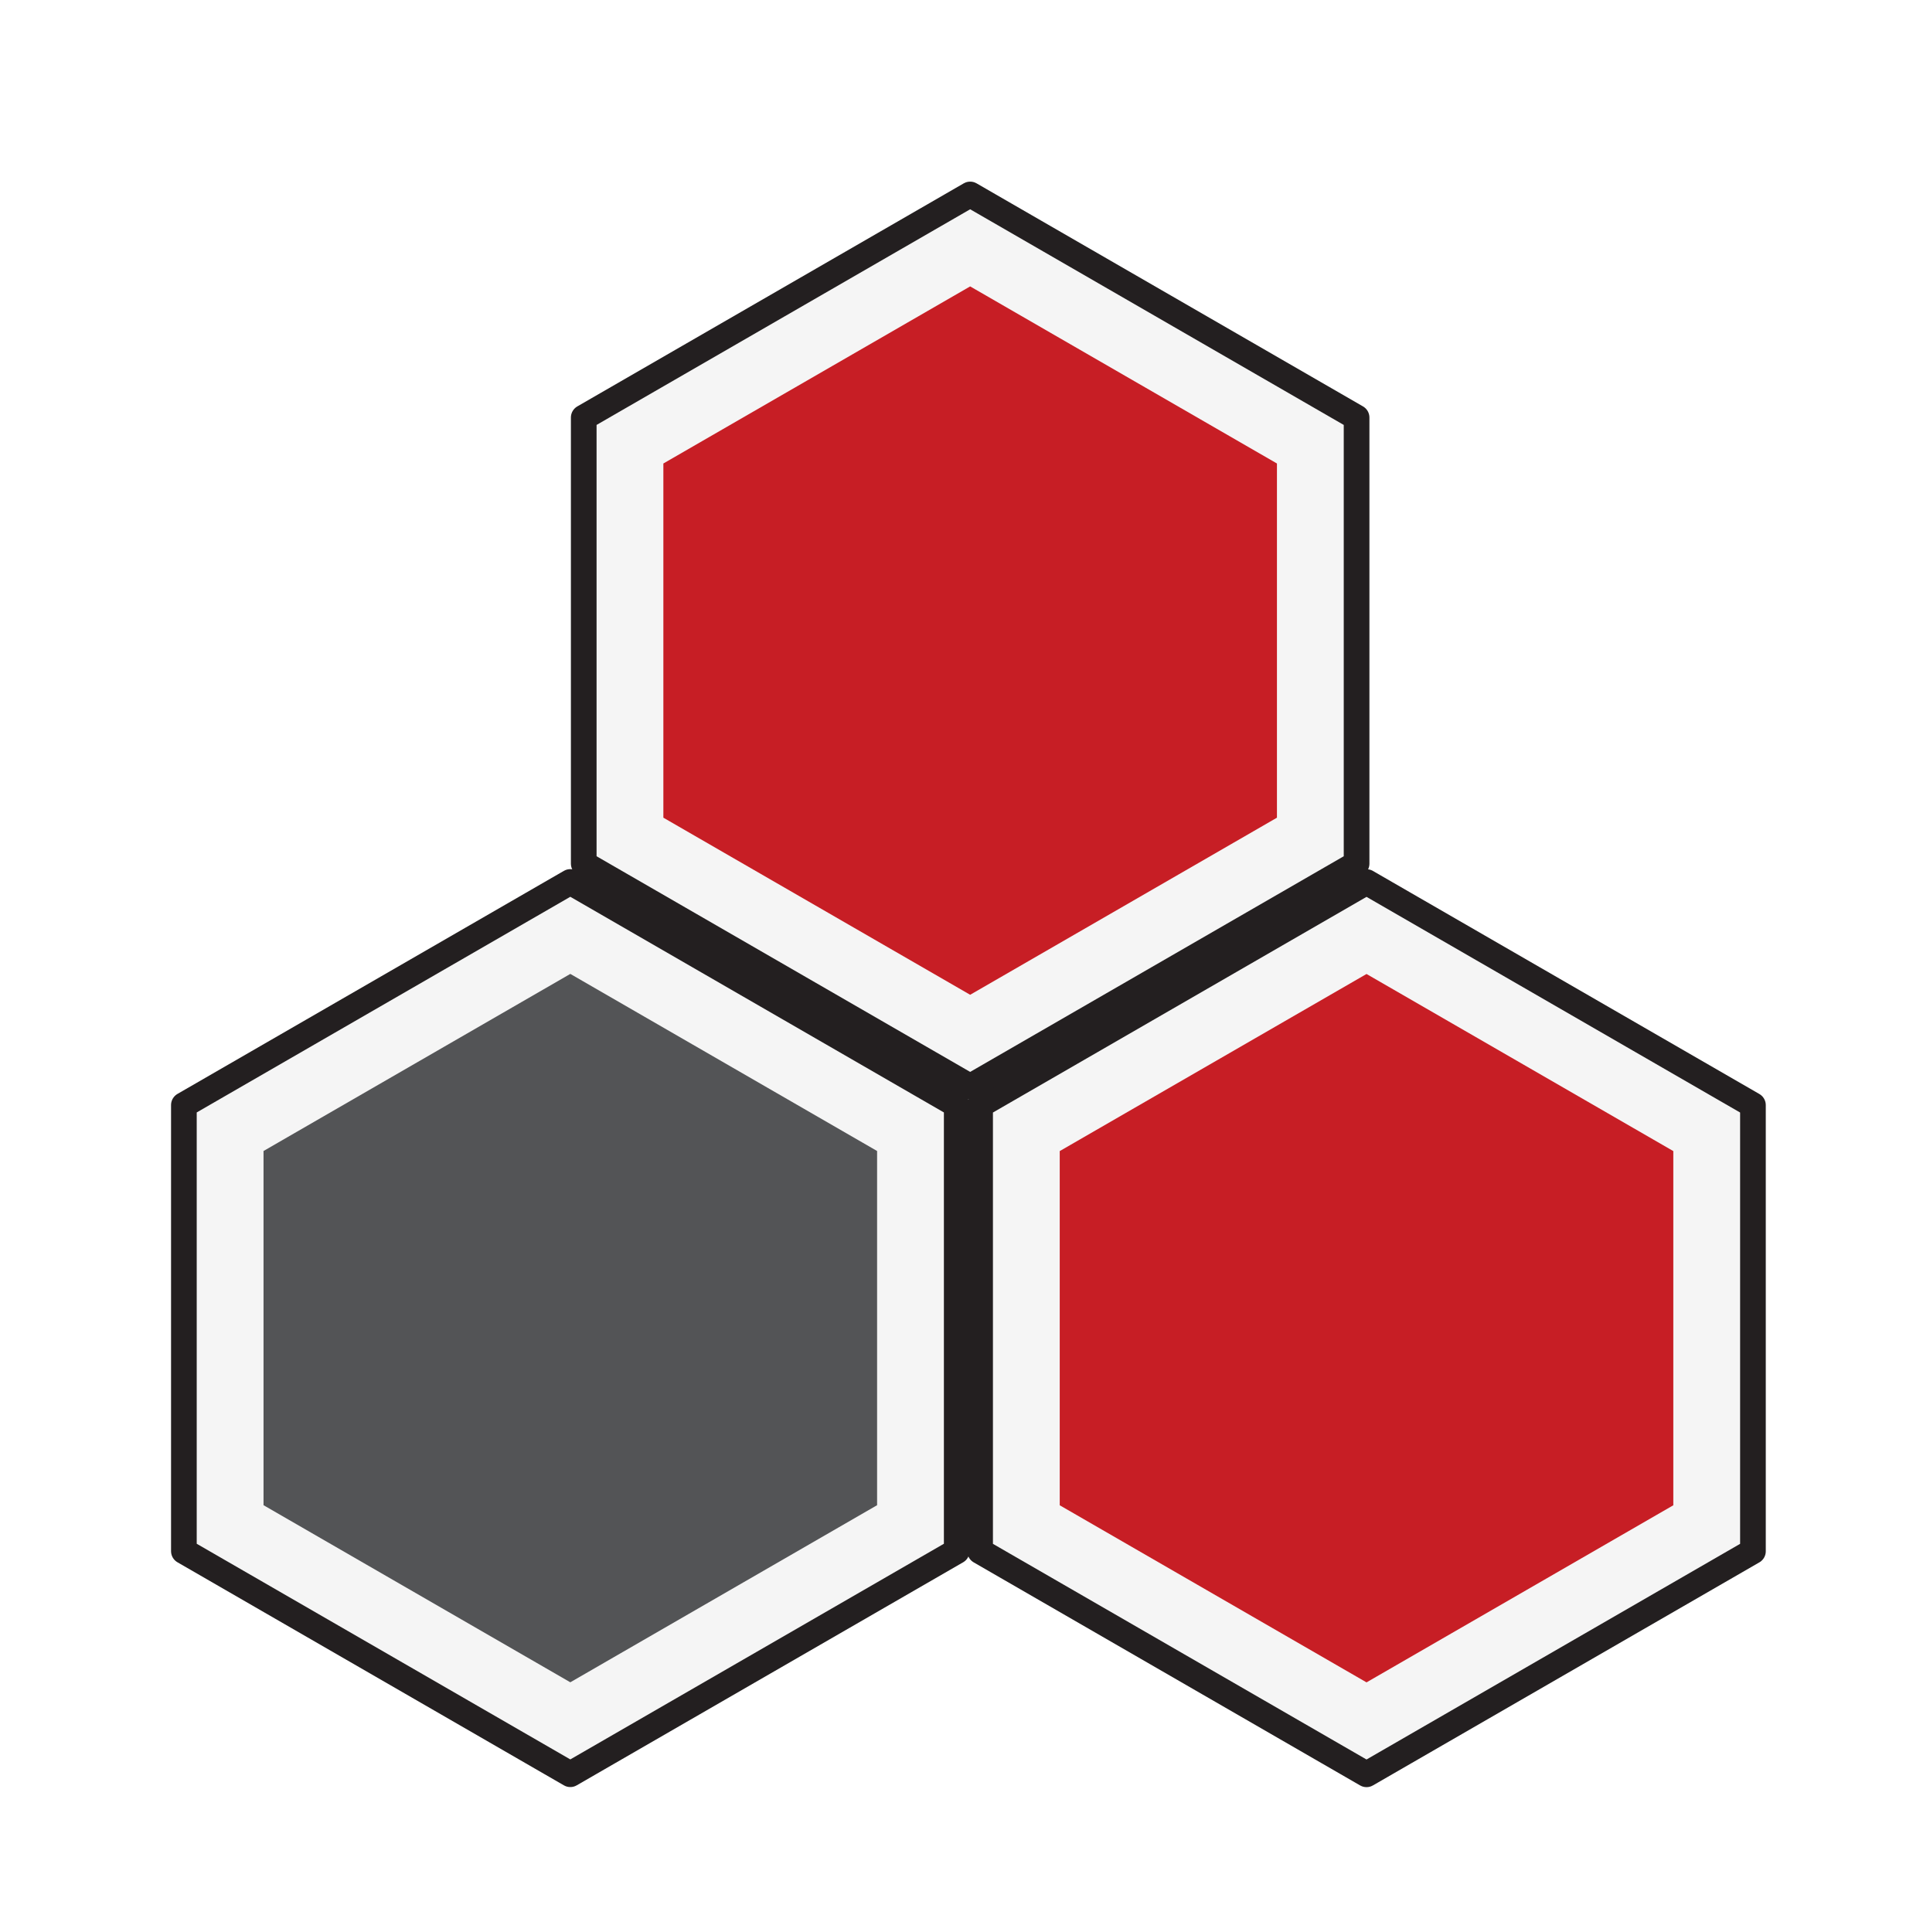
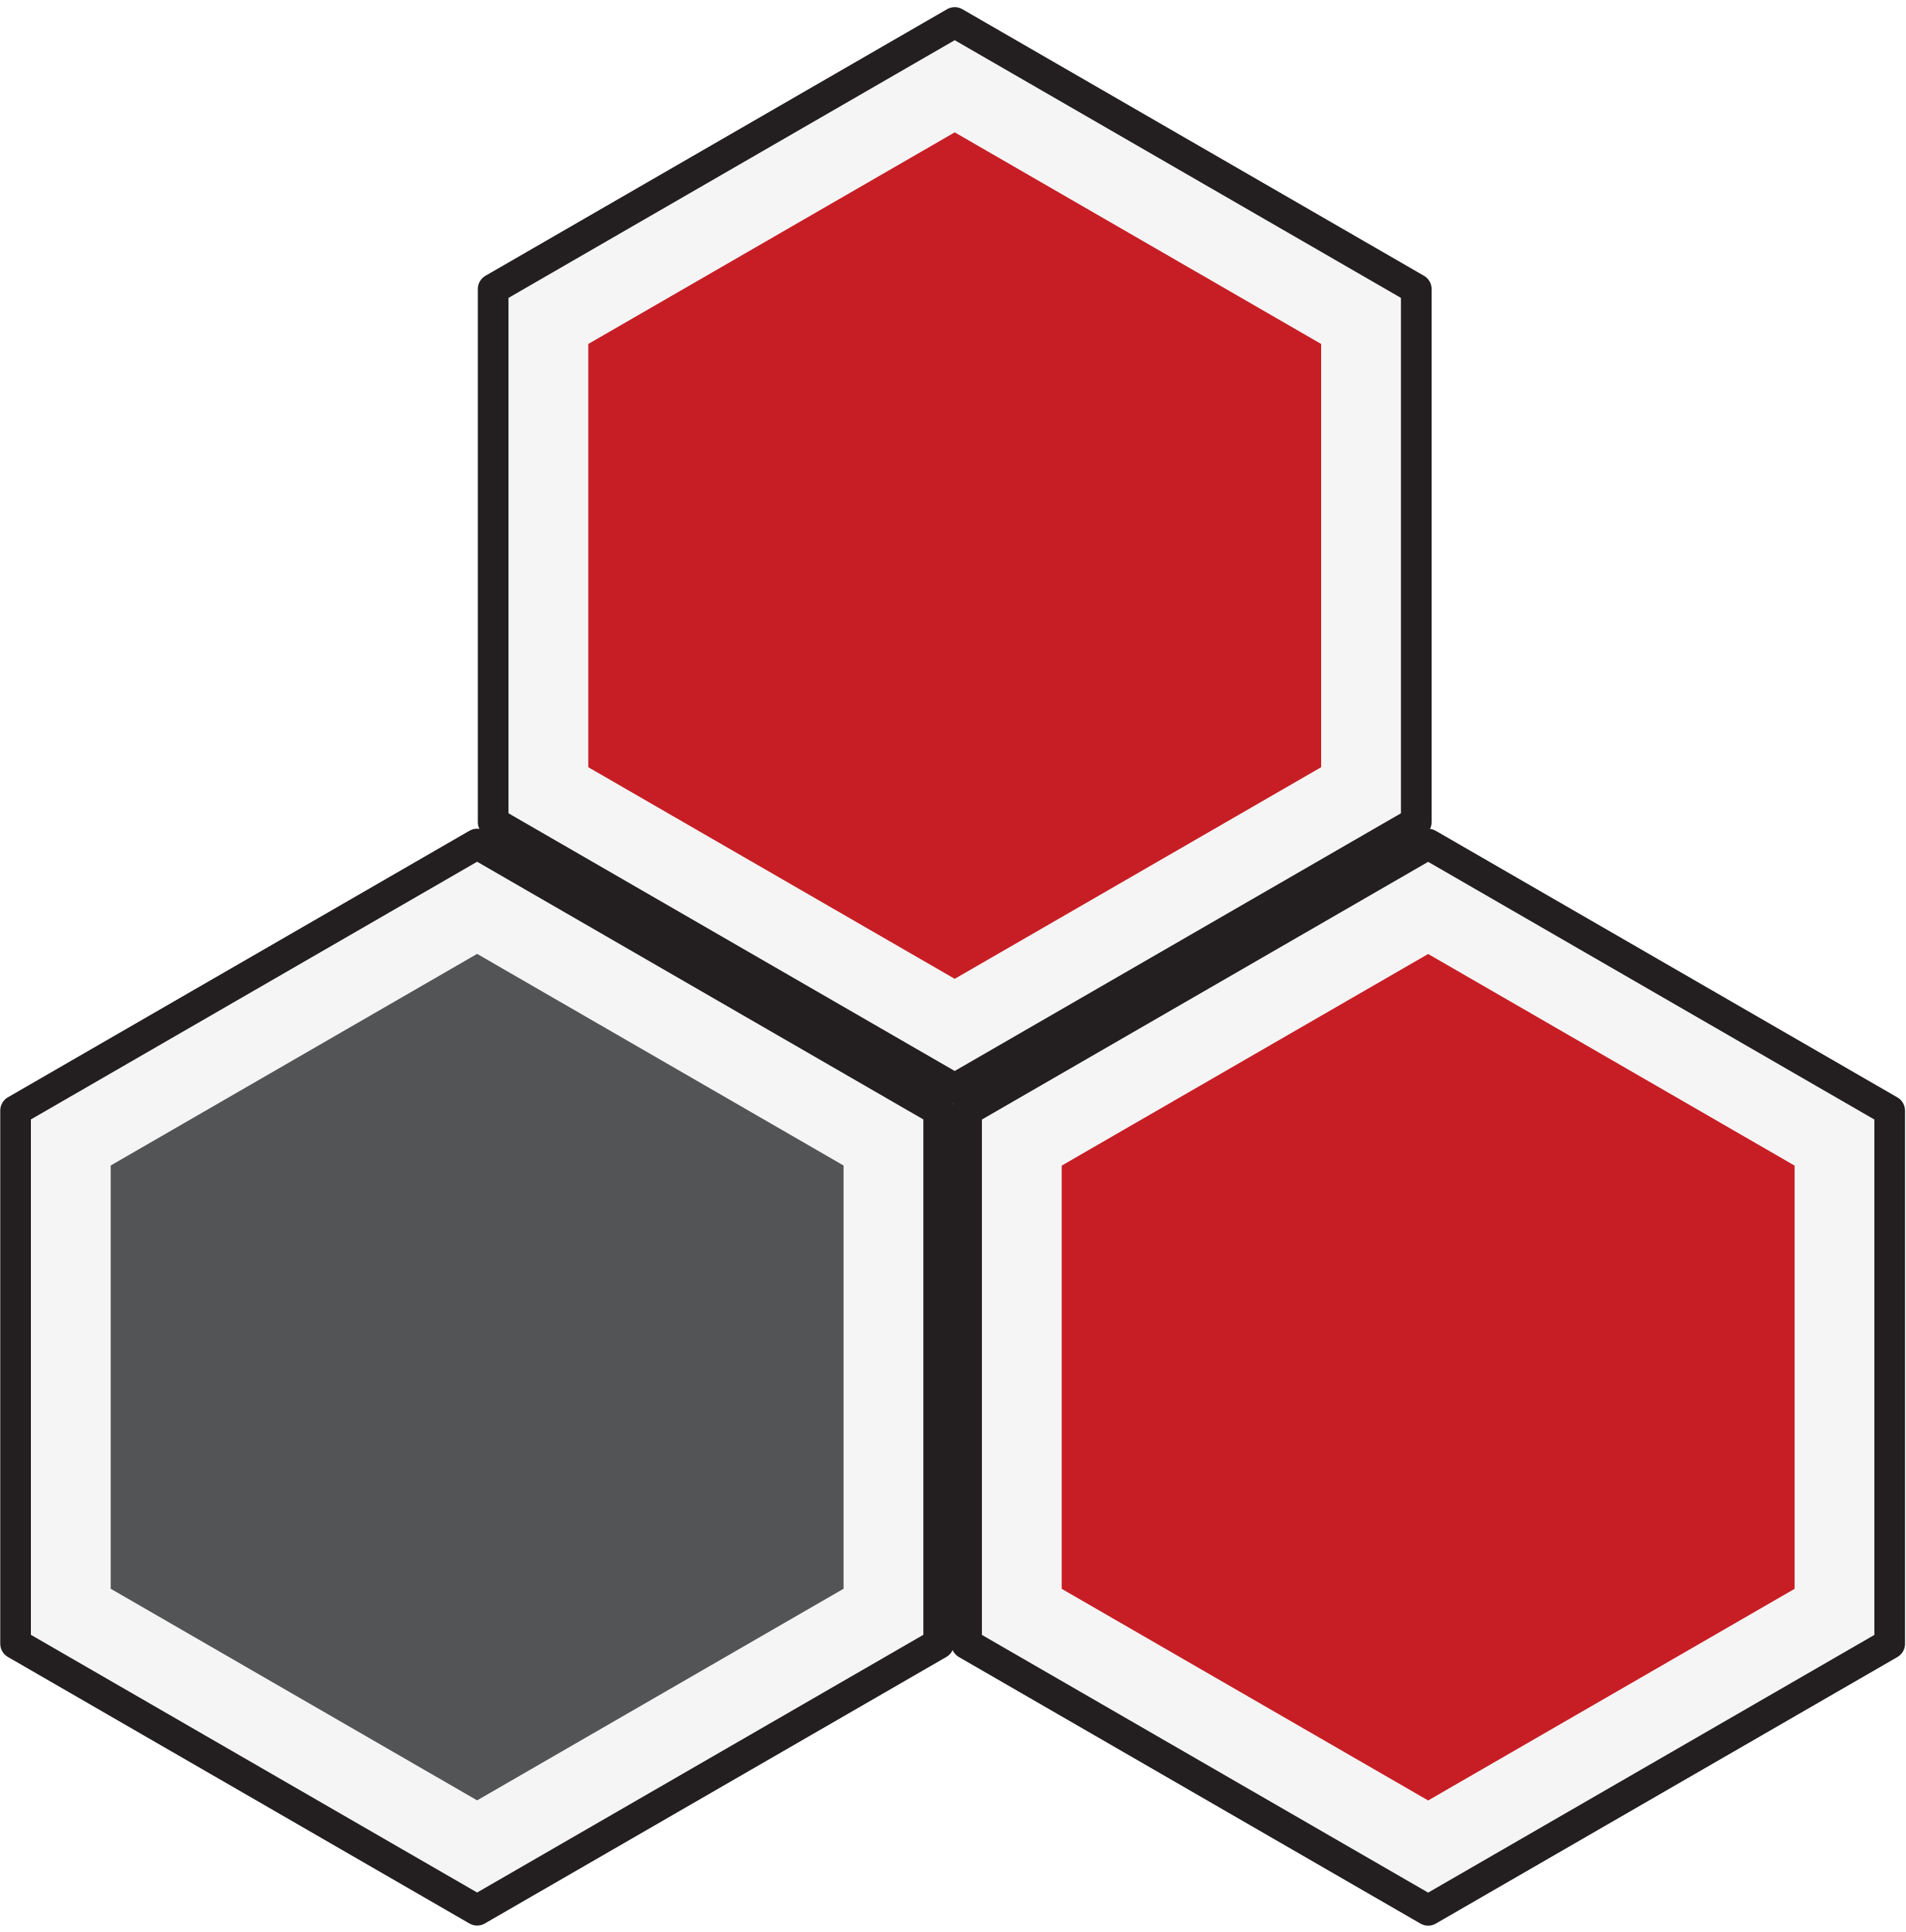
- <svg xmlns="http://www.w3.org/2000/svg" viewBox="13 -302 802 803">
+ <svg xmlns="http://www.w3.org/2000/svg" viewBox="84 -229 663 672">
  <g transform="matrix(1.333333, 0, 0, -1.333333, 50.00002, 449.9997)" id="g4542">
    <g transform="translate(270.4375,80.4648)" id="g4544">
      <path id="path4546" style="fill:#f5f5f5;fill-opacity:1;fill-rule:nonzero;stroke:none" d="M 0,0 -120.438,-69.534 -240.875,0 V 139.07 L -120.438,208.604 0,139.07 Z" />
    </g>
    <g id="g4548">
      <g clip-path="url(#clipPath4554)" id="g4550">
        <g transform="translate(270.4375,80.4648)" id="g4556">
          <path id="path4558" style="fill:none;stroke:#231f20;stroke-width:8;stroke-linecap:butt;stroke-linejoin:round;stroke-miterlimit:10;stroke-dasharray:none;stroke-opacity:1" d="M 0,0 -120.438,-69.534 -240.875,0 V 139.07 L -120.438,208.604 0,139.07 Z" />
        </g>
      </g>
    </g>
    <g transform="translate(245.6172,94.7949)" id="g4560">
      <path id="path4562" style="fill:#535456;fill-opacity:1;fill-rule:nonzero;stroke:none" d="M 0,0 -95.617,-55.204 -191.234,0 V 110.41 L -95.617,165.615 0,110.41 Z" />
    </g>
  </g>
  <g transform="matrix(1.333333, 0, 0, -1.333333, 380.8763, 450.0336)" id="g4493">
    <g transform="translate(270.4375,80.4648)" id="g4495">
      <path id="path4497" style="fill:#f5f5f5;fill-opacity:1;fill-rule:nonzero;stroke:none" d="M 0,0 -120.438,-69.534 -240.875,0 V 139.07 L -120.438,208.604 0,139.07 Z" />
    </g>
    <g id="g4499">
      <g clip-path="url(#clipPath4505)" id="g4501">
        <g transform="translate(270.4375,80.4648)" id="g4507">
          <path id="path4509" style="fill:none;stroke:#231f20;stroke-width:8;stroke-linecap:butt;stroke-linejoin:round;stroke-miterlimit:10;stroke-dasharray:none;stroke-opacity:1" d="M 0,0 -120.438,-69.534 -240.875,0 V 139.07 L -120.438,208.604 0,139.07 Z" />
        </g>
      </g>
    </g>
    <g transform="translate(245.6172,94.7949)" id="g4511">
      <path id="path4513" style="fill:#c71e25;fill-opacity:1;fill-rule:nonzero;stroke:none" d="M 0,0 -95.617,-55.204 -191.235,0 V 110.41 L -95.617,165.615 0,110.41 Z" />
    </g>
  </g>
  <g transform="matrix(1.333333, 0, 0, -1.333333, 216.1627, 164.2489)" id="g-1">
    <g transform="translate(270.4375,80.4648)" id="g-2">
      <path id="path-1" style="fill:#f5f5f5;fill-opacity:1;fill-rule:nonzero;stroke:none" d="M 0,0 -120.438,-69.534 -240.875,0 V 139.07 L -120.438,208.604 0,139.07 Z" />
    </g>
    <g id="g-3">
      <g clip-path="url(#clipPath4505)" id="g-4">
        <g transform="translate(270.4375,80.4648)" id="g-5">
          <path id="path-2" style="fill:none;stroke:#231f20;stroke-width:8;stroke-linecap:butt;stroke-linejoin:round;stroke-miterlimit:10;stroke-dasharray:none;stroke-opacity:1" d="M 0,0 -120.438,-69.534 -240.875,0 V 139.07 L -120.438,208.604 0,139.07 Z" />
        </g>
      </g>
    </g>
    <g transform="translate(245.6172,94.7949)" id="g-6">
      <path id="path-3" style="fill:#c71e25;fill-opacity:1;fill-rule:nonzero;stroke:none" d="M 0,0 -95.617,-55.204 -191.235,0 V 110.41 L -95.617,165.615 0,110.41 Z" />
    </g>
  </g>
</svg>
